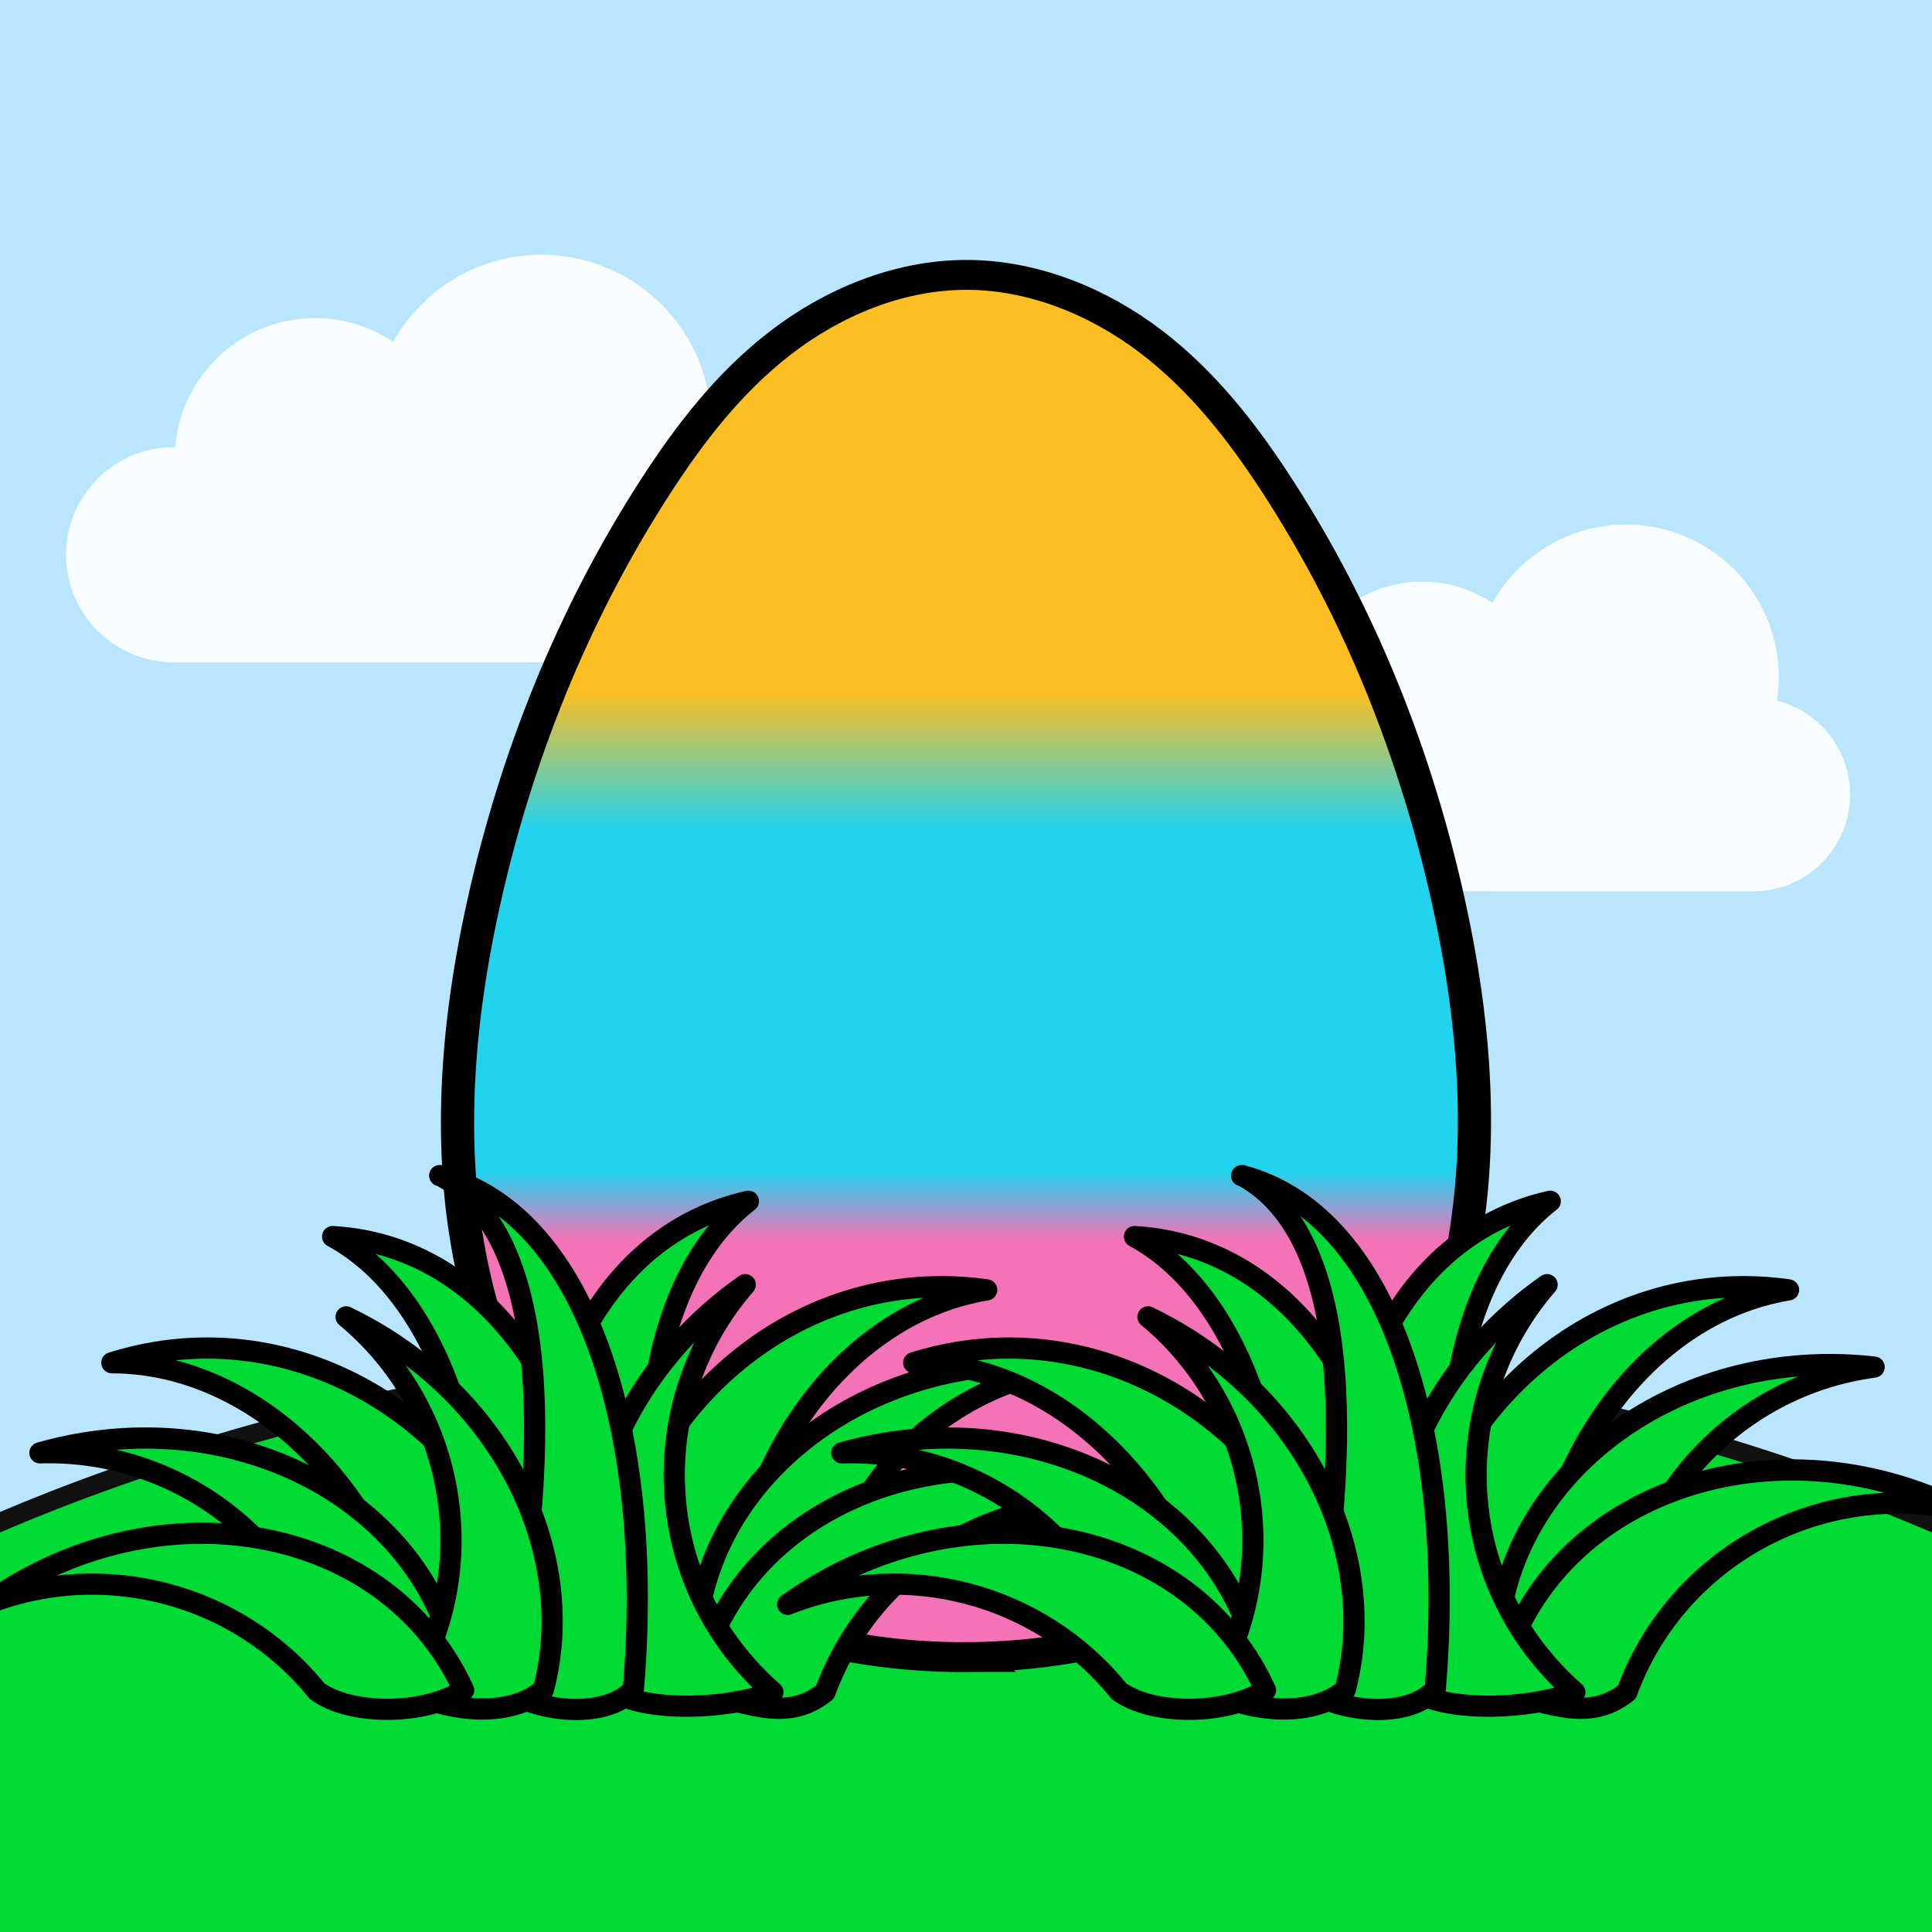
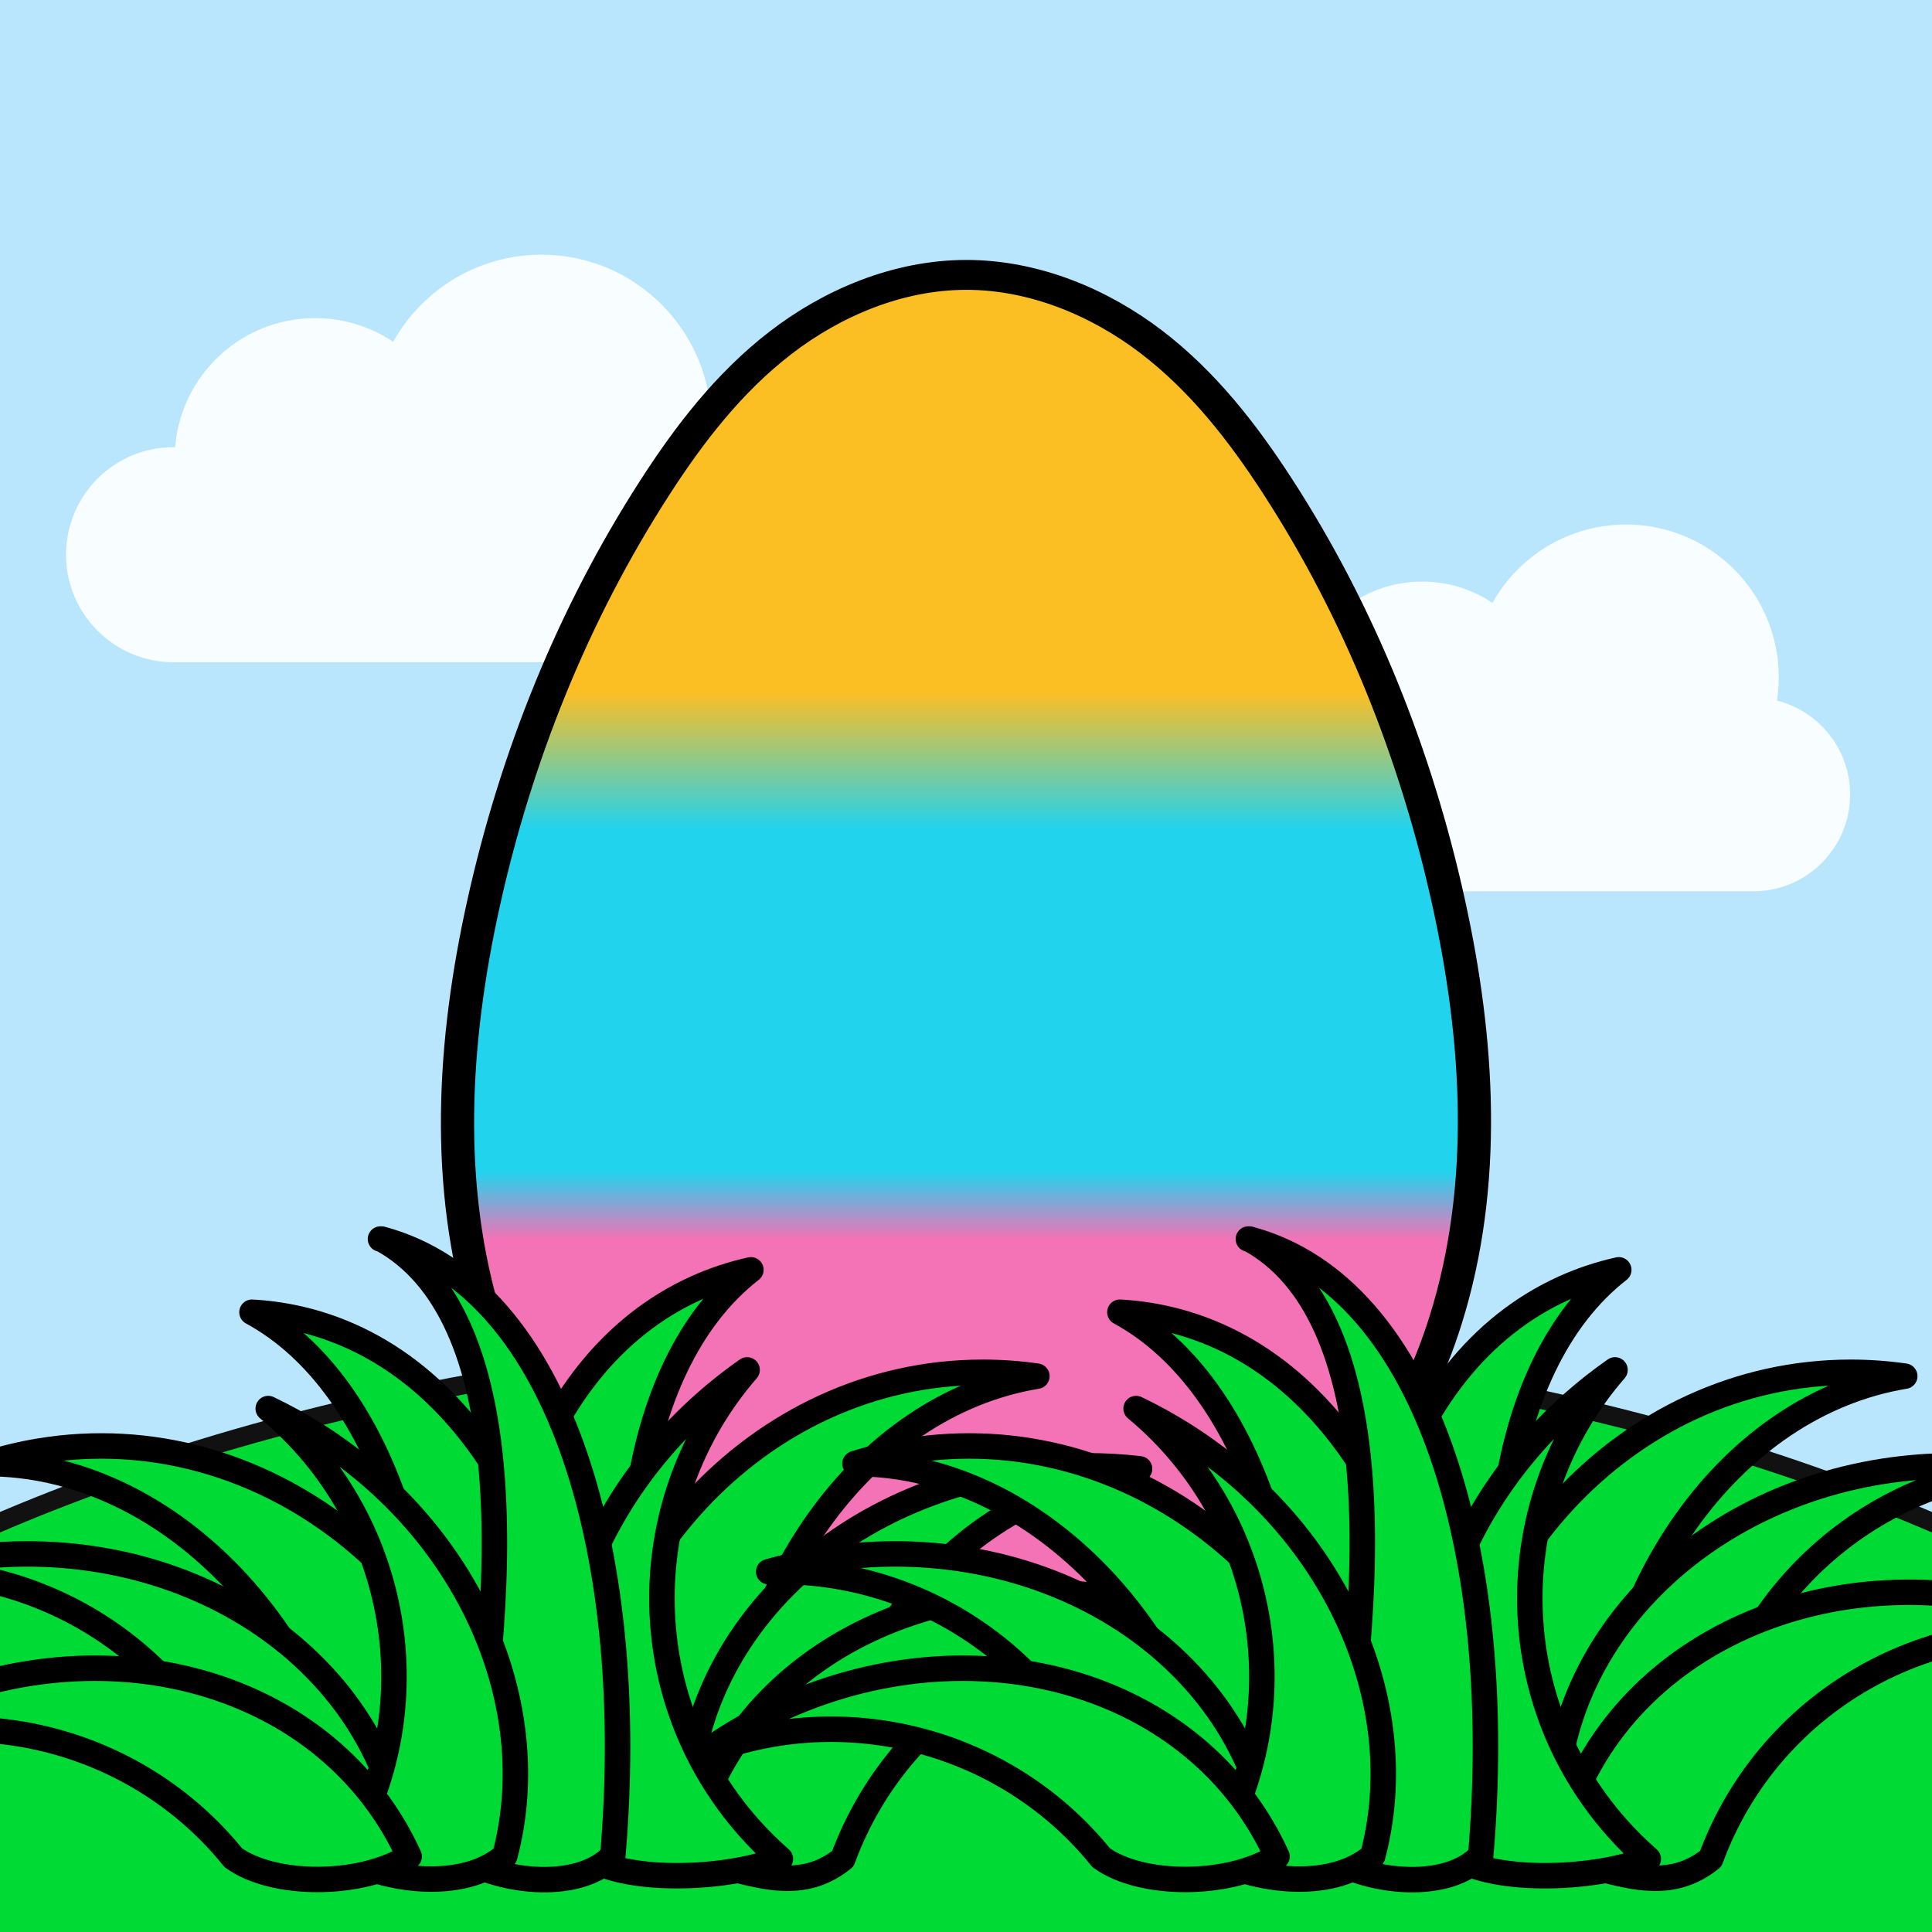
<svg xmlns="http://www.w3.org/2000/svg" width="1024" height="1024" viewBox="0 0 1024 1024">
  <rect width="1024" height="1024" fill="#bae6fd" />
  <defs>
    <linearGradient id="egg" x1="0%" x2="100%" y1="0%" y2="0%">
      <stop offset="0%" stop-color="#F472B6" />
      <stop offset="30%" stop-color="#F472B6" />
      <stop offset="35%" stop-color="#22D3EE" />
      <stop offset="60%" stop-color="#22D3EE" />
      <stop offset="70%" stop-color="#FBBF24" />
      <stop offset="100%" stop-color="#FBBF24" />
    </linearGradient>
  </defs>
  <g fill="#fff" opacity="0.9">
    <g transform="translate(35 165) scale(1.2)">
      <rect x="0" y="60" width="320" height="95" rx="47.5" />
      <circle cx="110" cy="65" r="62" />
      <circle cx="210" cy="50" r="75" />
    </g>
    <g transform="translate(635 305) scale(1.08)">
      <rect x="0" y="60" width="320" height="95" rx="47.5" />
      <circle cx="110" cy="65" r="62" />
      <circle cx="210" cy="50" r="75" />
    </g>
  </g>
  <ellipse cx="512" cy="1190" rx="850" ry="480" fill="#00da34" stroke="#111" stroke-width="10" />
  <g transform="translate(512 512) scale(2.2) translate(-135 -140)">
    <g transform="rotate(-90 160 160)">
      <path d="m15 134.99c-0.095-24.82 6.21-50.094 20.678-70.294 16.302-22.761 41.953-37.686 68.962-45.268 36.305-10.192 75.107-8.043 112.09-0.668 39.009 7.779 76.974 21.336 111.36 41.289 14.236 8.263 28.01 17.757 38.712 30.24 10.702 12.484 18.167 28.28 18.2 44.7 0.033 16.363-7.319 32.141-17.918 44.636-10.598 12.496-24.278 22.027-38.44 30.304-34.321 20.059-72.335 33.527-111.36 41.289-36.989 7.359-75.797 9.566-112.09-0.668-27.288-7.694-53.135-22.931-69.515-46.004-14.236-20.053-20.584-44.993-20.678-69.558z" transform="scale(0.9 1)" fill="url(#egg)" stroke="#000" stroke-width="8" />
    </g>
  </g>
  <g fill="#00da34" stroke="#000" stroke-width="5" stroke-linejoin="round">
-     <g transform="translate(-35 455) scale(2.25)">
+     <g transform="translate(-120 455) scale(2.7)">
      <g transform="translate(7.246111 37.27928)">
        <path d="M150.406,150c0-47.724,35.691-86.412,79.718-86.412c3.599,0,7.142.259,10.615.759C206.693,69.973,180.427,106.177,180.427,150c0,2.918.116,5.801.344,8.645h-29.971c-.261-2.843-.394-5.727-.394-8.645Z" />
        <path d="M172.163,150c0-37.59,35.062-68.062,78.312-68.062c3.535,0,7.016.204,10.427.598C227.458,86.967,201.655,115.483,201.655,150c0,2.928.186,5.814.546,8.645h-29.412c-.413-2.831-.626-5.716-.626-8.645Z" />
        <path d="M173.833,47.057c3.486-1.578,7.083-2.766,10.766-3.582-24.266,18.885-30.068,64.881-15.582,115.169h-31.739c-9.843-51.087,3.513-96.632,36.555-111.587l0-0Z" transform="translate(0.000001 0)" />
        <path d="M172.984,149.209c12.694-35.382,55.986-52.224,96.696-37.619c3.328,1.194,6.535,2.561,9.613,4.084-32.8-7.085-66.528,10.81-78.359,42.97-9.635,7.786-19.884,1.542-30.489,0c.581-3.171,1.423-6.323,2.54-9.435h0Z" transform="translate(1.71932 0.441921)" />
        <path d="M176.319,69.112c2.649-2.342,5.391-4.494,8.209-6.458-22.123,25.472-22.568,63.926.293,89.787c1.97,2.229,4.055,4.297,6.237,6.205-10.603,4.108-29.343,4.682-37.25,0-13.649-27.874-5.175-65.058,22.512-89.533h-0Z" transform="translate(-0.666971 0.467285)" />
      </g>
      <g transform="matrix(-0.986718 0.16244 0.16244 0.986718 268.9967 16.1918)">
        <path d="M150.406,150c0-47.724,35.691-86.412,79.718-86.412c3.599,0,7.142.259,10.615.759C206.693,69.973,180.427,106.177,180.427,150c0,.837.01,1.671.029,2.502l-29.776,4.707c-.181-2.377-.273-4.781-.273-7.209v-0Z" />
        <path d="M172.163,150c0-37.59,35.062-68.062,78.312-68.062c3.535,0,7.016.204,10.427.598-33.171,4.395-58.823,32.48-59.243,66.615l-29.377,4.644c-.079-1.256-.12-2.521-.12-3.794Z" />
        <path d="M173.833,47.057c3.486-1.578,7.083-2.766,10.766-3.582-23.597,18.364-29.734,62.364-16.735,111.017L137.407,159.307c-10.087-51.355,3.241-97.229,36.426-112.25v-0Z" />
        <path d="M156.932,33.395c0,0,.442-.073,0,0-23.916,18.613-14.721,70.192,4.626,122.095-7.68,6.786-22.478,10.457-29.776,4.707-14.197-55.916-8.571-111.539,25.15-126.802Z" transform="translate(0.249371 0.035011)" />
        <path d="M176.319,69.112c2.649-2.342,5.391-4.494,8.209-6.458-21.966,25.291-22.561,63.382-.189,89.235-7.241,5.829-21.902,10.681-31.375,4.96-12.435-27.659-3.741-63.783,23.355-87.737v0Z" />
        <path d="M172.984,149.209c12.694-35.382,55.986-52.224,96.696-37.619c3.328,1.194,6.535,2.561,9.613,4.084-29.176-6.302-59.088,7.161-73.668,32.849-6.816,6.927-23.828,9.766-34.115,5.393.423-1.577.914-3.147,1.474-4.707Z" />
      </g>
    </g>
-     <g transform="translate(390 455) scale(2.25)">
+     <g transform="translate(340 455) scale(2.7)">
      <g transform="translate(7.246111 37.27928)">
        <path d="M150.406,150c0-47.724,35.691-86.412,79.718-86.412c3.599,0,7.142.259,10.615.759C206.693,69.973,180.427,106.177,180.427,150c0,2.918.116,5.801.344,8.645h-29.971c-.261-2.843-.394-5.727-.394-8.645Z" />
        <path d="M172.163,150c0-37.59,35.062-68.062,78.312-68.062c3.535,0,7.016.204,10.427.598C227.458,86.967,201.655,115.483,201.655,150c0,2.928.186,5.814.546,8.645h-29.412c-.413-2.831-.626-5.716-.626-8.645Z" />
        <path d="M173.833,47.057c3.486-1.578,7.083-2.766,10.766-3.582-24.266,18.885-30.068,64.881-15.582,115.169h-31.739c-9.843-51.087,3.513-96.632,36.555-111.587l0-0Z" transform="translate(0.000001 0)" />
        <path d="M172.984,149.209c12.694-35.382,55.986-52.224,96.696-37.619c3.328,1.194,6.535,2.561,9.613,4.084-32.8-7.085-66.528,10.81-78.359,42.97-9.635,7.786-19.884,1.542-30.489,0c.581-3.171,1.423-6.323,2.54-9.435h0Z" transform="translate(1.71932 0.441921)" />
        <path d="M176.319,69.112c2.649-2.342,5.391-4.494,8.209-6.458-22.123,25.472-22.568,63.926.293,89.787c1.97,2.229,4.055,4.297,6.237,6.205-10.603,4.108-29.343,4.682-37.25,0-13.649-27.874-5.175-65.058,22.512-89.533h-0Z" transform="translate(-0.666971 0.467285)" />
      </g>
      <g transform="matrix(-0.986718 0.16244 0.16244 0.986718 268.9967 16.1918)">
        <path d="M150.406,150c0-47.724,35.691-86.412,79.718-86.412c3.599,0,7.142.259,10.615.759C206.693,69.973,180.427,106.177,180.427,150c0,.837.01,1.671.029,2.502l-29.776,4.707c-.181-2.377-.273-4.781-.273-7.209v-0Z" />
        <path d="M172.163,150c0-37.59,35.062-68.062,78.312-68.062c3.535,0,7.016.204,10.427.598-33.171,4.395-58.823,32.48-59.243,66.615l-29.377,4.644c-.079-1.256-.12-2.521-.12-3.794Z" />
        <path d="M173.833,47.057c3.486-1.578,7.083-2.766,10.766-3.582-23.597,18.364-29.734,62.364-16.735,111.017L137.407,159.307c-10.087-51.355,3.241-97.229,36.426-112.25v-0Z" />
        <path d="M156.932,33.395c0,0,.442-.073,0,0-23.916,18.613-14.721,70.192,4.626,122.095-7.68,6.786-22.478,10.457-29.776,4.707-14.197-55.916-8.571-111.539,25.15-126.802Z" transform="translate(0.249371 0.035011)" />
        <path d="M176.319,69.112c2.649-2.342,5.391-4.494,8.209-6.458-21.966,25.291-22.561,63.382-.189,89.235-7.241,5.829-21.902,10.681-31.375,4.96-12.435-27.659-3.741-63.783,23.355-87.737v0Z" />
        <path d="M172.984,149.209c12.694-35.382,55.986-52.224,96.696-37.619c3.328,1.194,6.535,2.561,9.613,4.084-29.176-6.302-59.088,7.161-73.668,32.849-6.816,6.927-23.828,9.766-34.115,5.393.423-1.577.914-3.147,1.474-4.707Z" />
      </g>
    </g>
  </g>
</svg>
